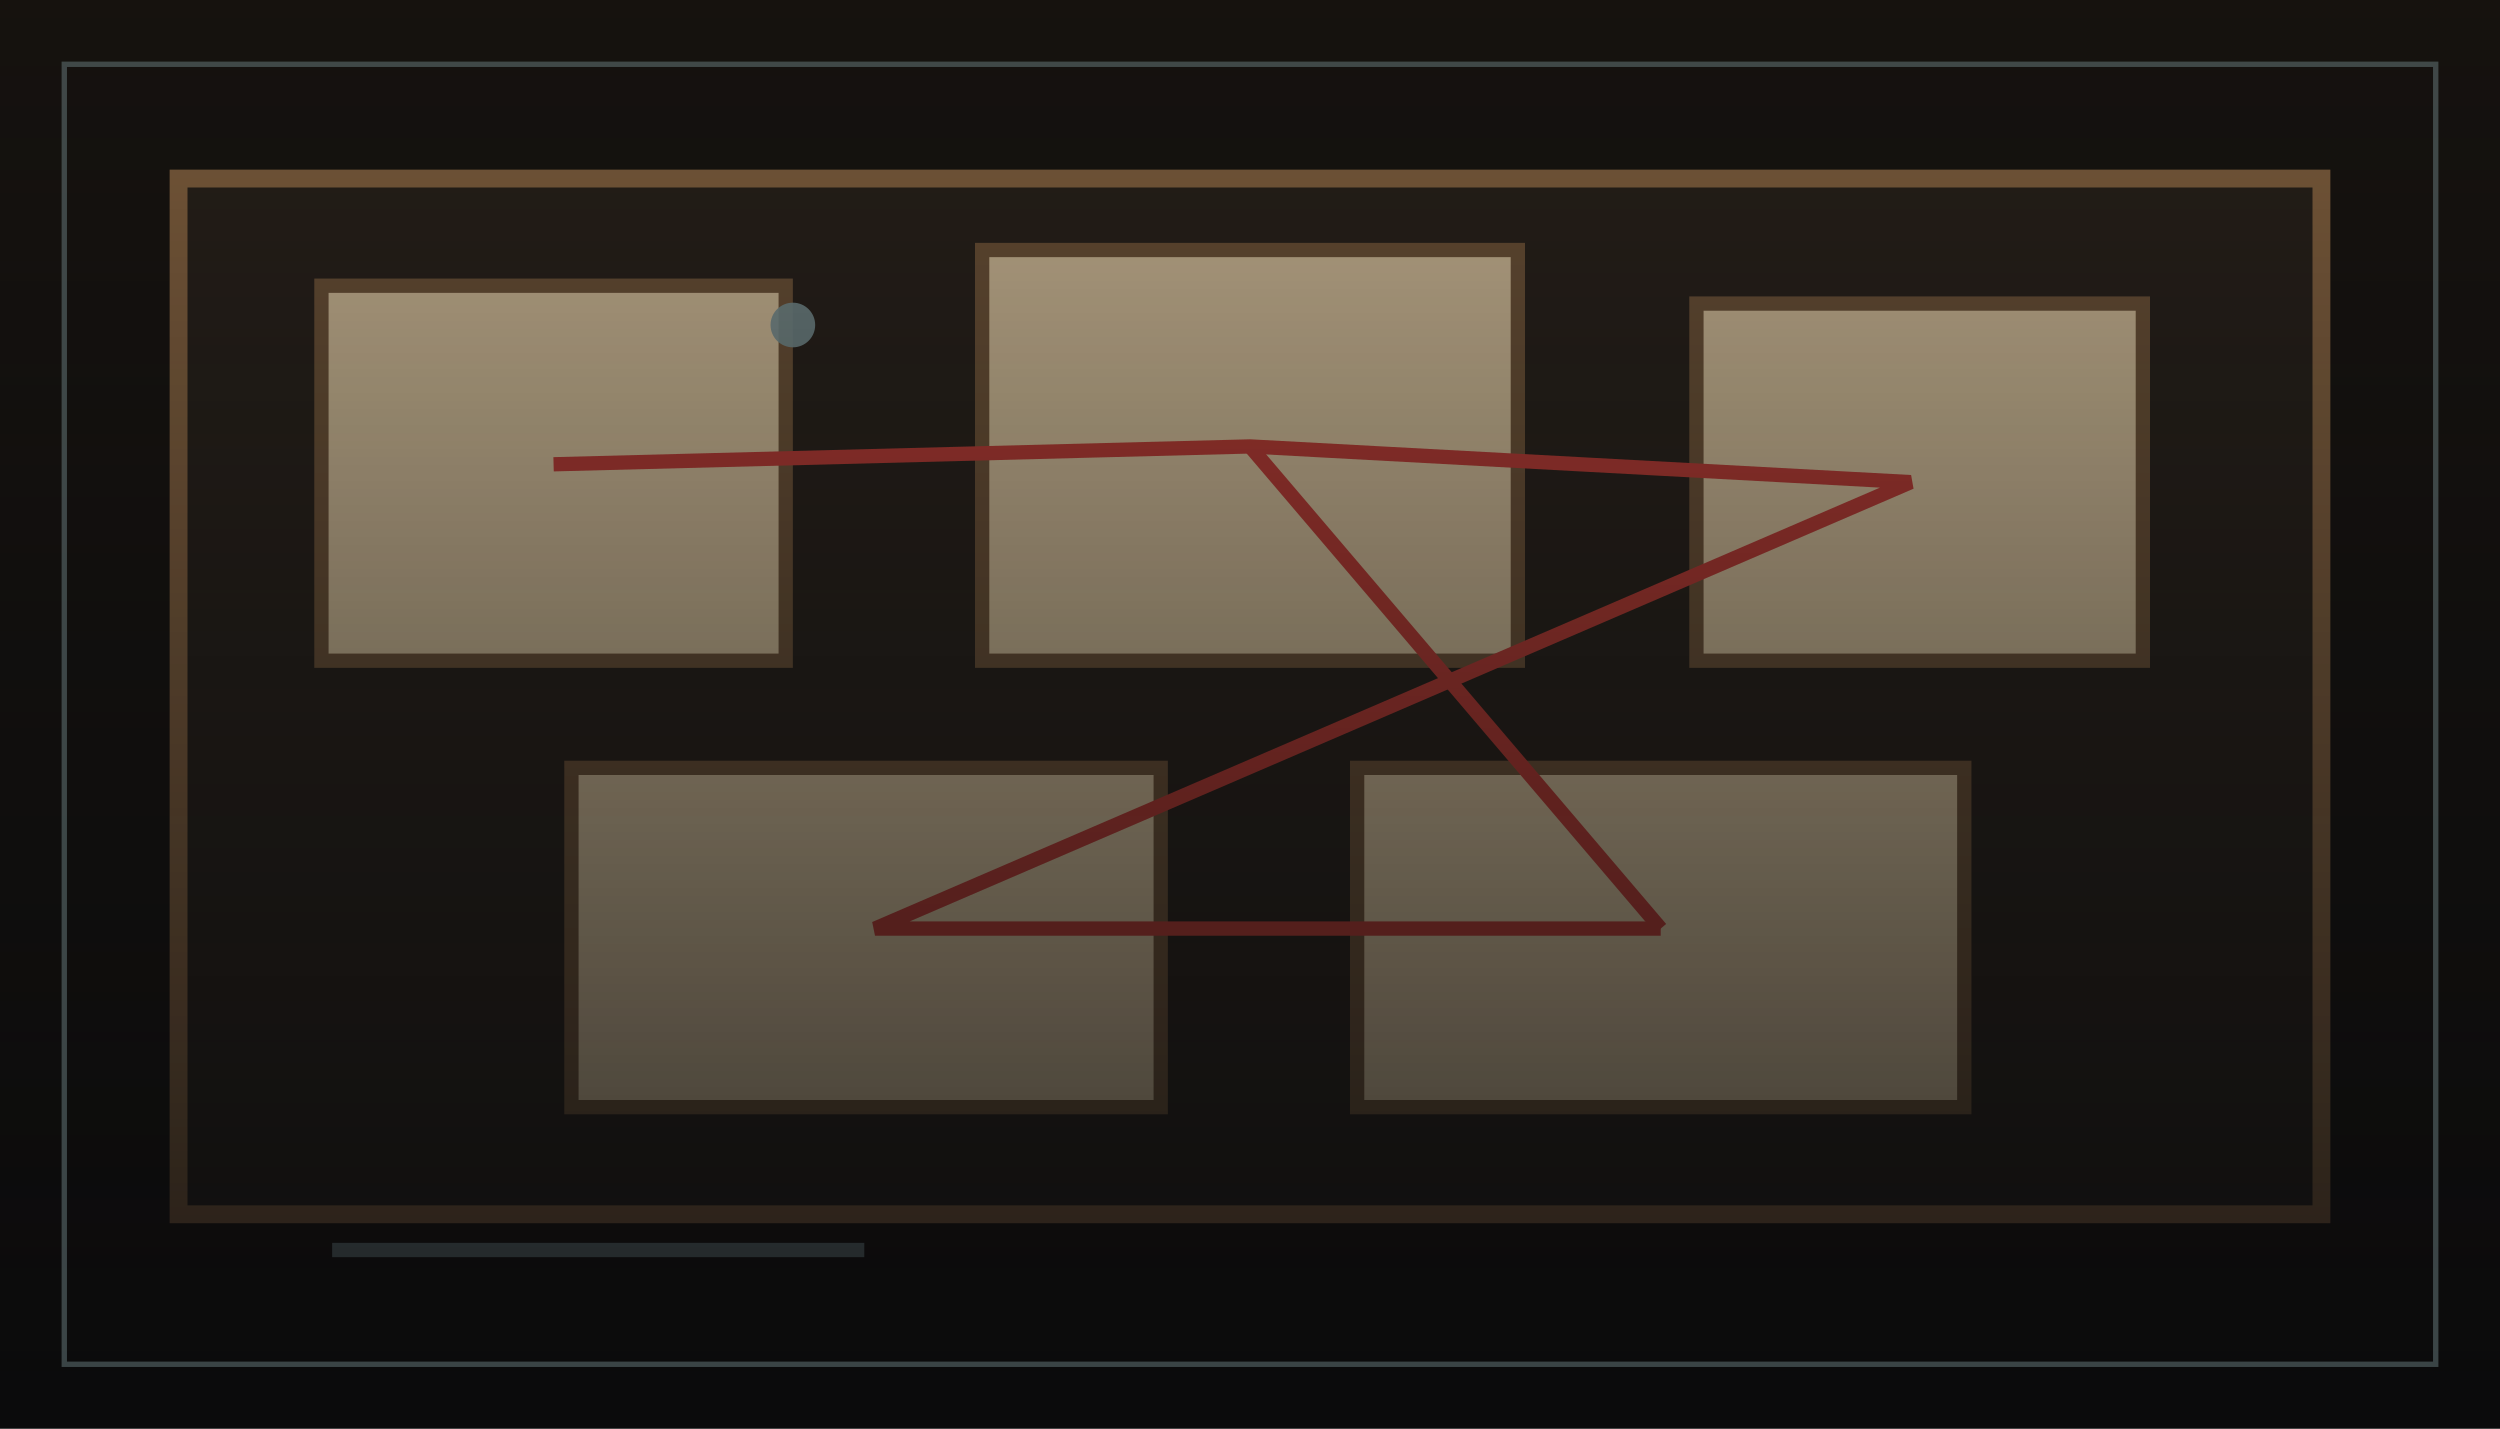
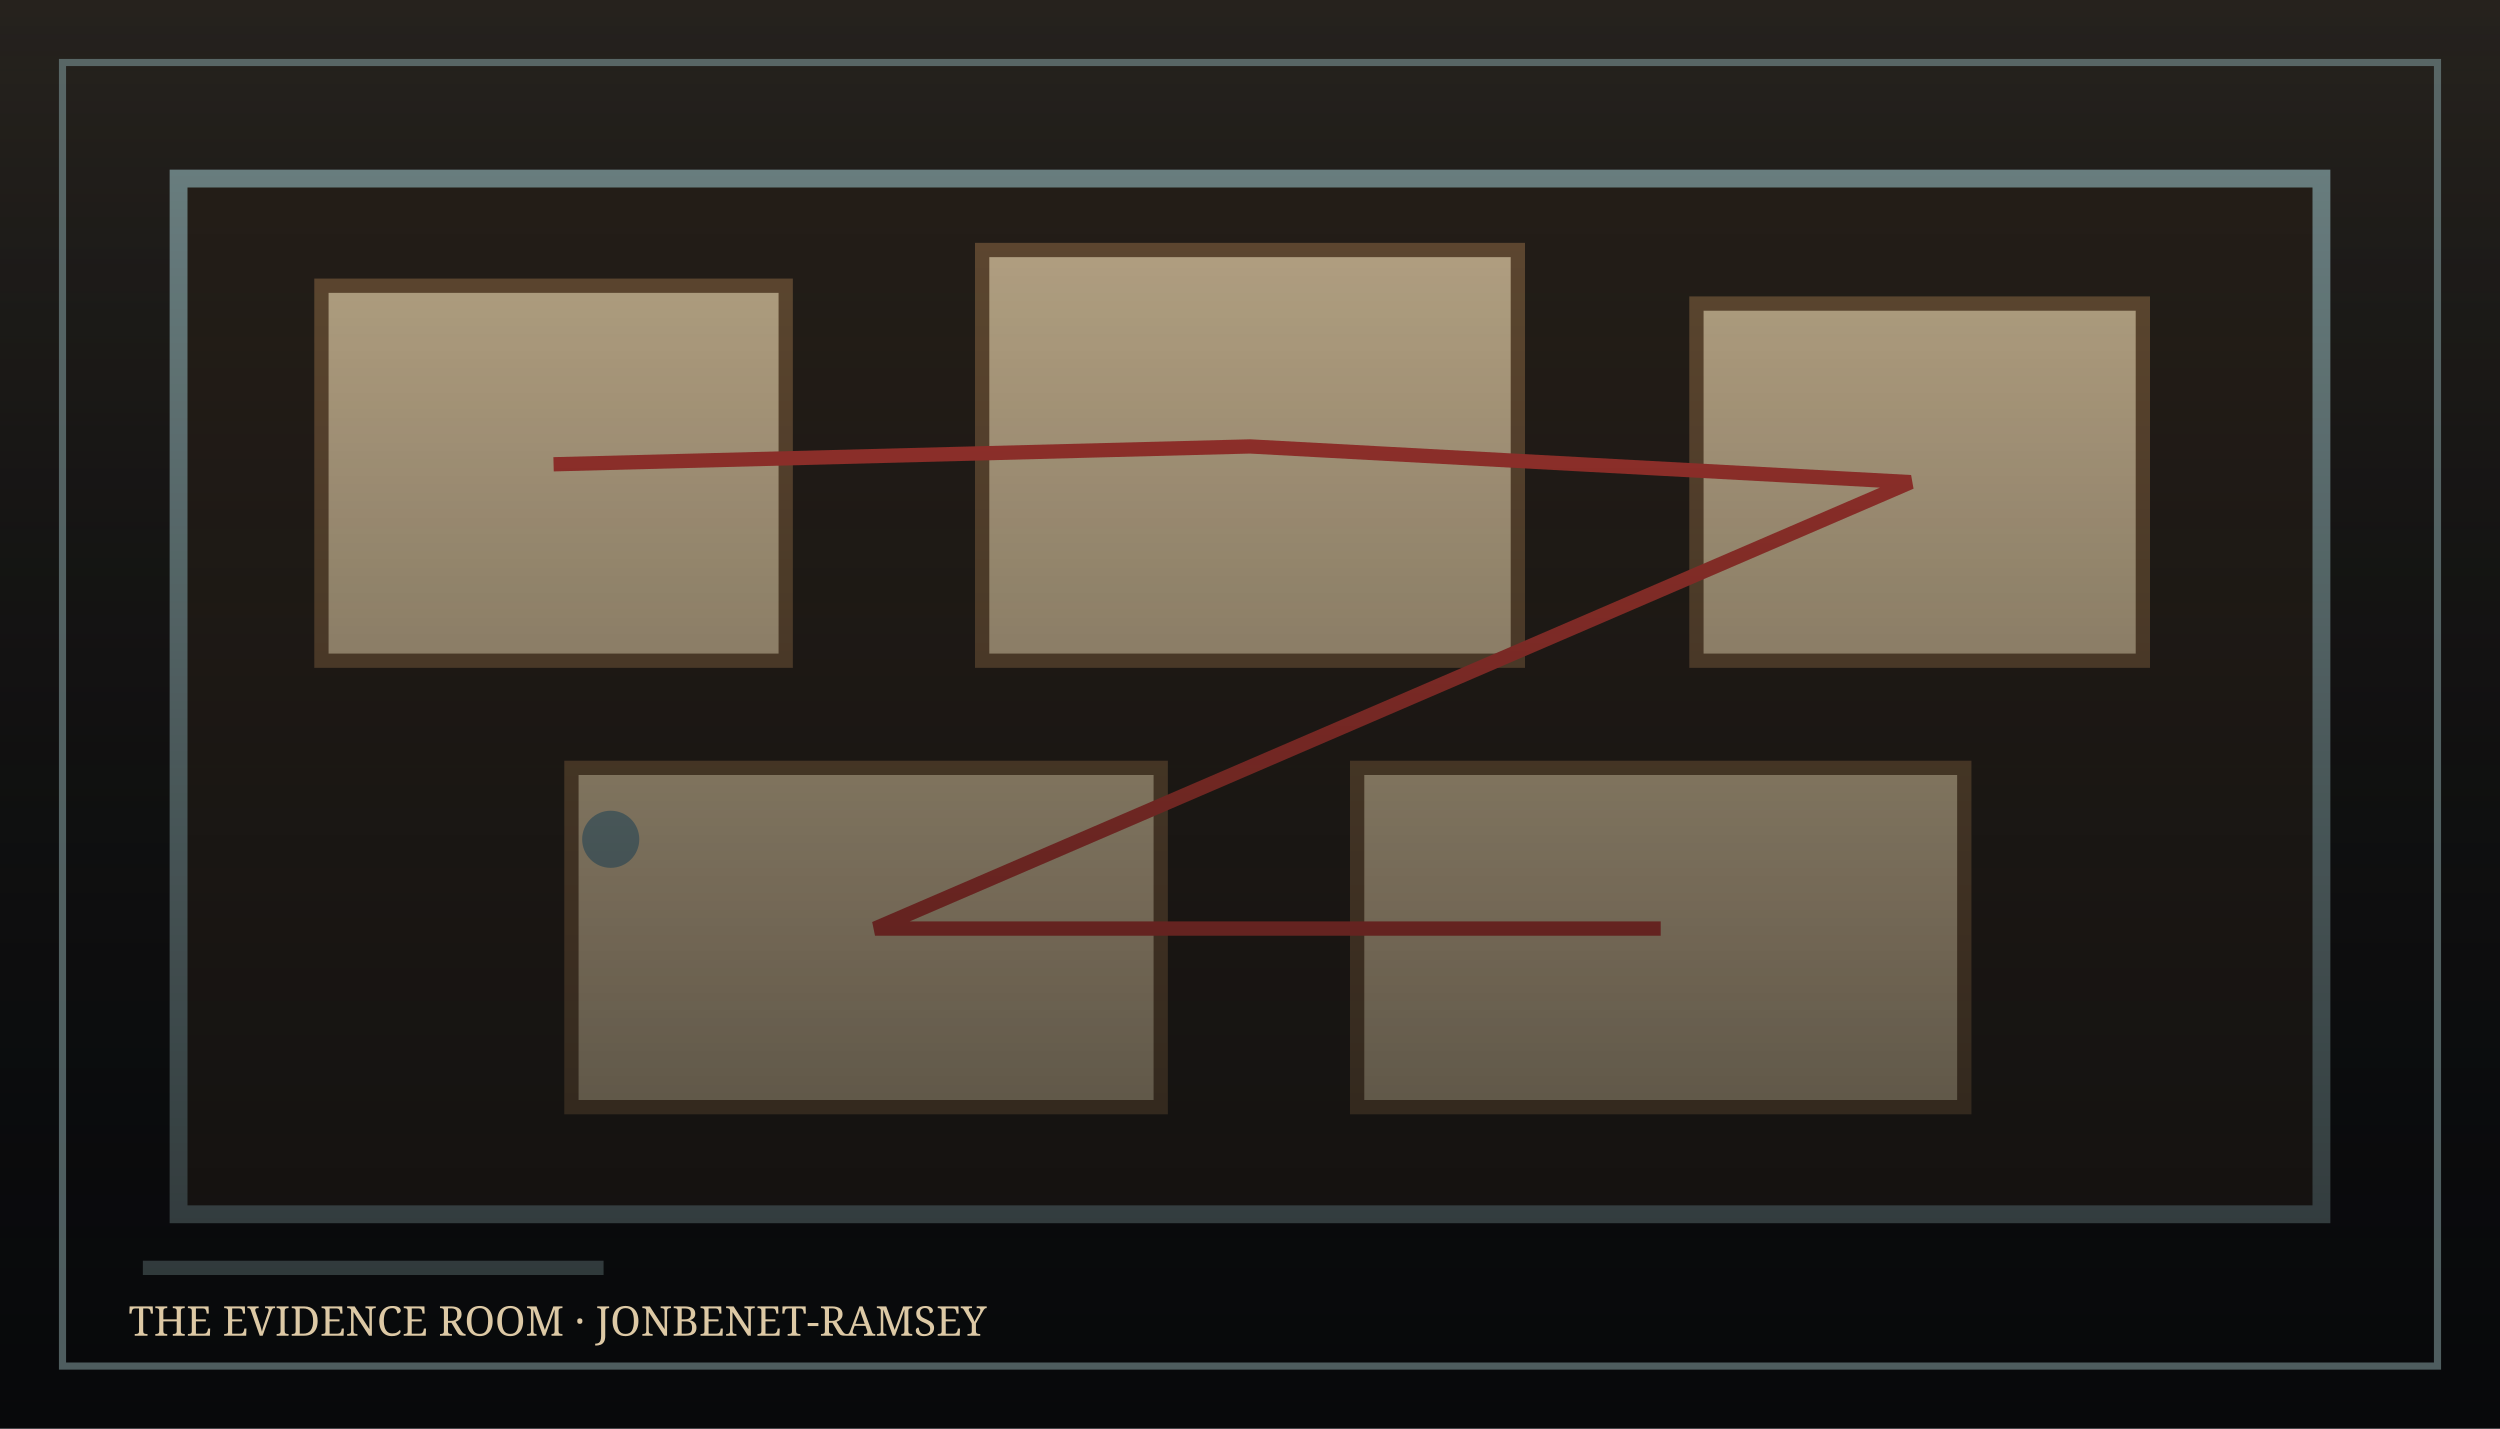
<svg xmlns="http://www.w3.org/2000/svg" viewBox="0 0 1400 800">
  <defs>
+     <linearGradient id="bg" x2="0" y2="1">
+       <stop stop-color="#27231e" />
+       <stop offset="1" stop-color="#07090b" />
+     </linearGradient>
    <linearGradient id="shade" x2="0" y2="1">
-       <stop stop-color="#08090b" stop-opacity=".1" />
-       <stop offset="1" stop-color="#08090b" stop-opacity=".8" />
+       <stop stop-color="#08090b" stop-opacity=".03" />
+       <stop offset="1" stop-color="#08090b" stop-opacity=".7" />
    </linearGradient>
  </defs>
-   <rect width="1400" height="800" fill="#17130f" />
-   <rect x="100" y="100" width="1200" height="580" fill="#272019" stroke="#82603e" stroke-width="10" />
+   <rect width="1400" height="800" fill="url(#bg)" />
+   <rect x="100" y="100" width="1200" height="580" fill="#272019" stroke="#748b8c" stroke-width="10" />
  <g fill="#cdb894" stroke="#6a5035" stroke-width="8">
    <rect x="180" y="160" width="260" height="210" />
    <rect x="550" y="140" width="300" height="230" />
    <rect x="950" y="170" width="250" height="200" />
    <rect x="320" y="430" width="330" height="190" />
    <rect x="760" y="430" width="340" height="190" />
  </g>
-   <g stroke="#b43a32" stroke-width="8" fill="none">
-     <path d="M310 260L700 250L1070 270L490 520L930 520" />
-     <path d="M700 250L930 520" />
-   </g>
-   <g opacity=".9" stroke="#748b8c" fill="#748b8c">
-     <path d="M186 700h298" stroke-width="8" />
-     <circle cx="444" cy="182" r="12" />
-   </g>
+   <path d="M310 260L700 250L1070 270L490 520L930 520" stroke="#b43a32" stroke-width="8" fill="none" />
+   <circle cx="342" cy="470" r="16" fill="#748b8c" />
+   <path d="M80 710h258" stroke="#748b8c" stroke-width="8" />
  <rect width="1400" height="800" fill="url(#shade)" />
-   <rect x="36" y="36" width="1328" height="728" fill="none" stroke="#748b8c" stroke-opacity=".45" stroke-width="3" />
+   <rect x="35" y="35" width="1330" height="730" fill="none" stroke="#748b8c" stroke-opacity=".65" stroke-width="4" />
+   <text x="72" y="748" fill="#ddc9a5" font-family="Georgia,serif" font-size="23">THE EVIDENCE ROOM · JONBENET-RAMSEY</text>
</svg>
